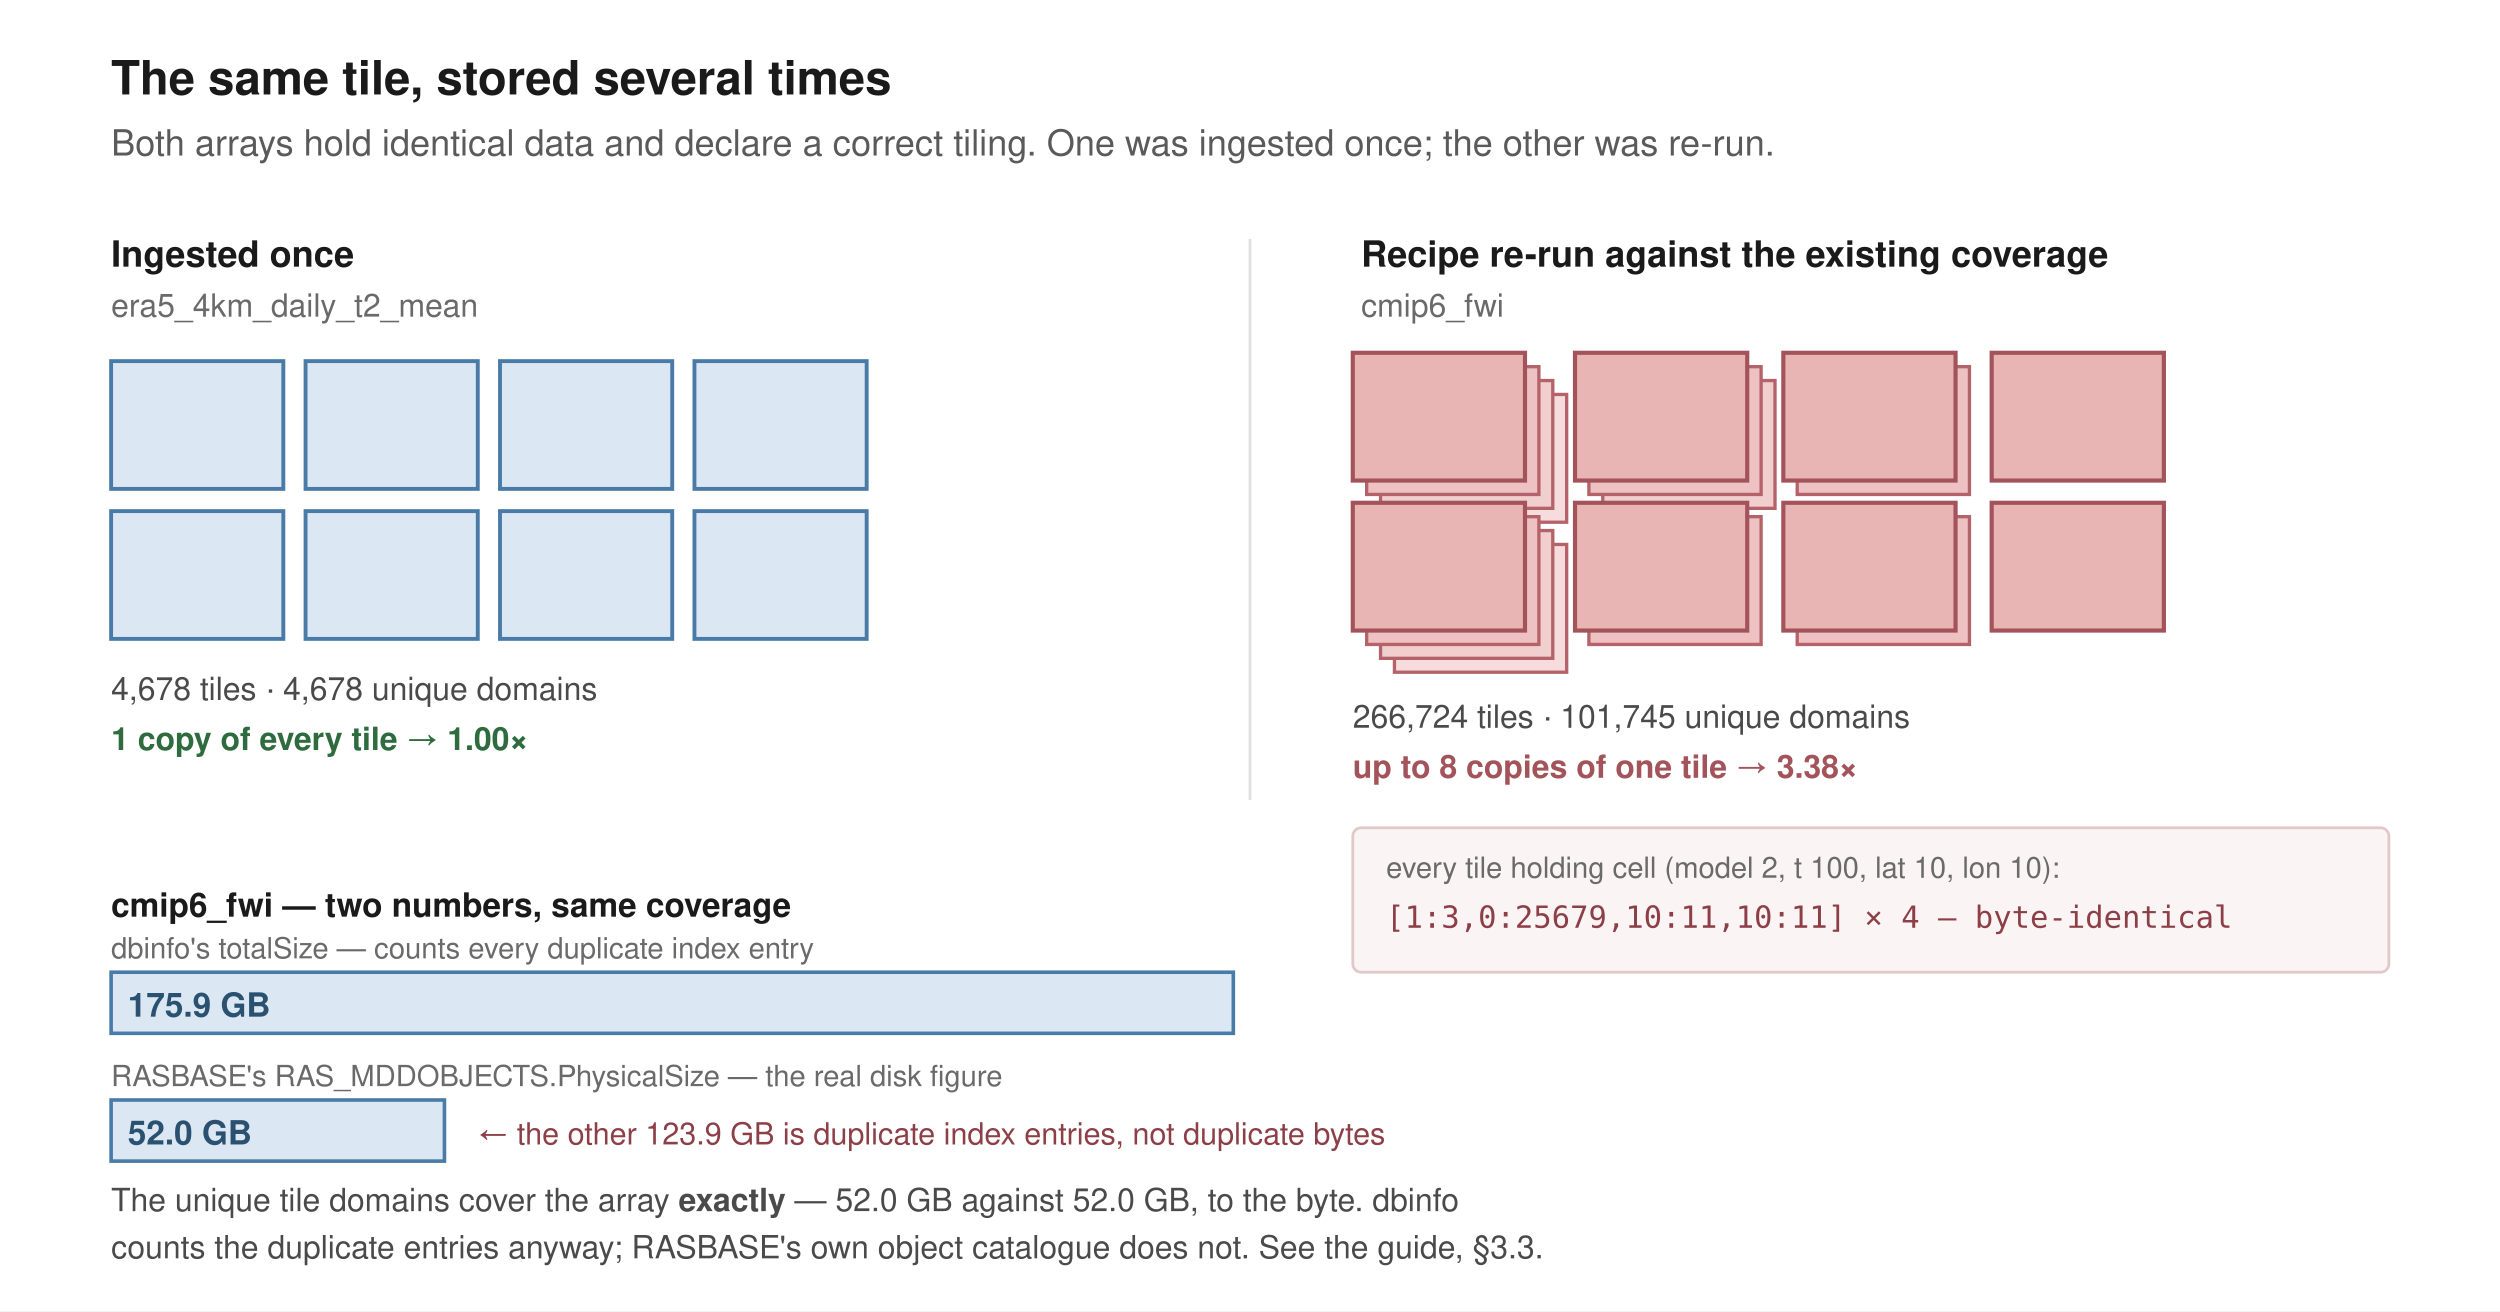
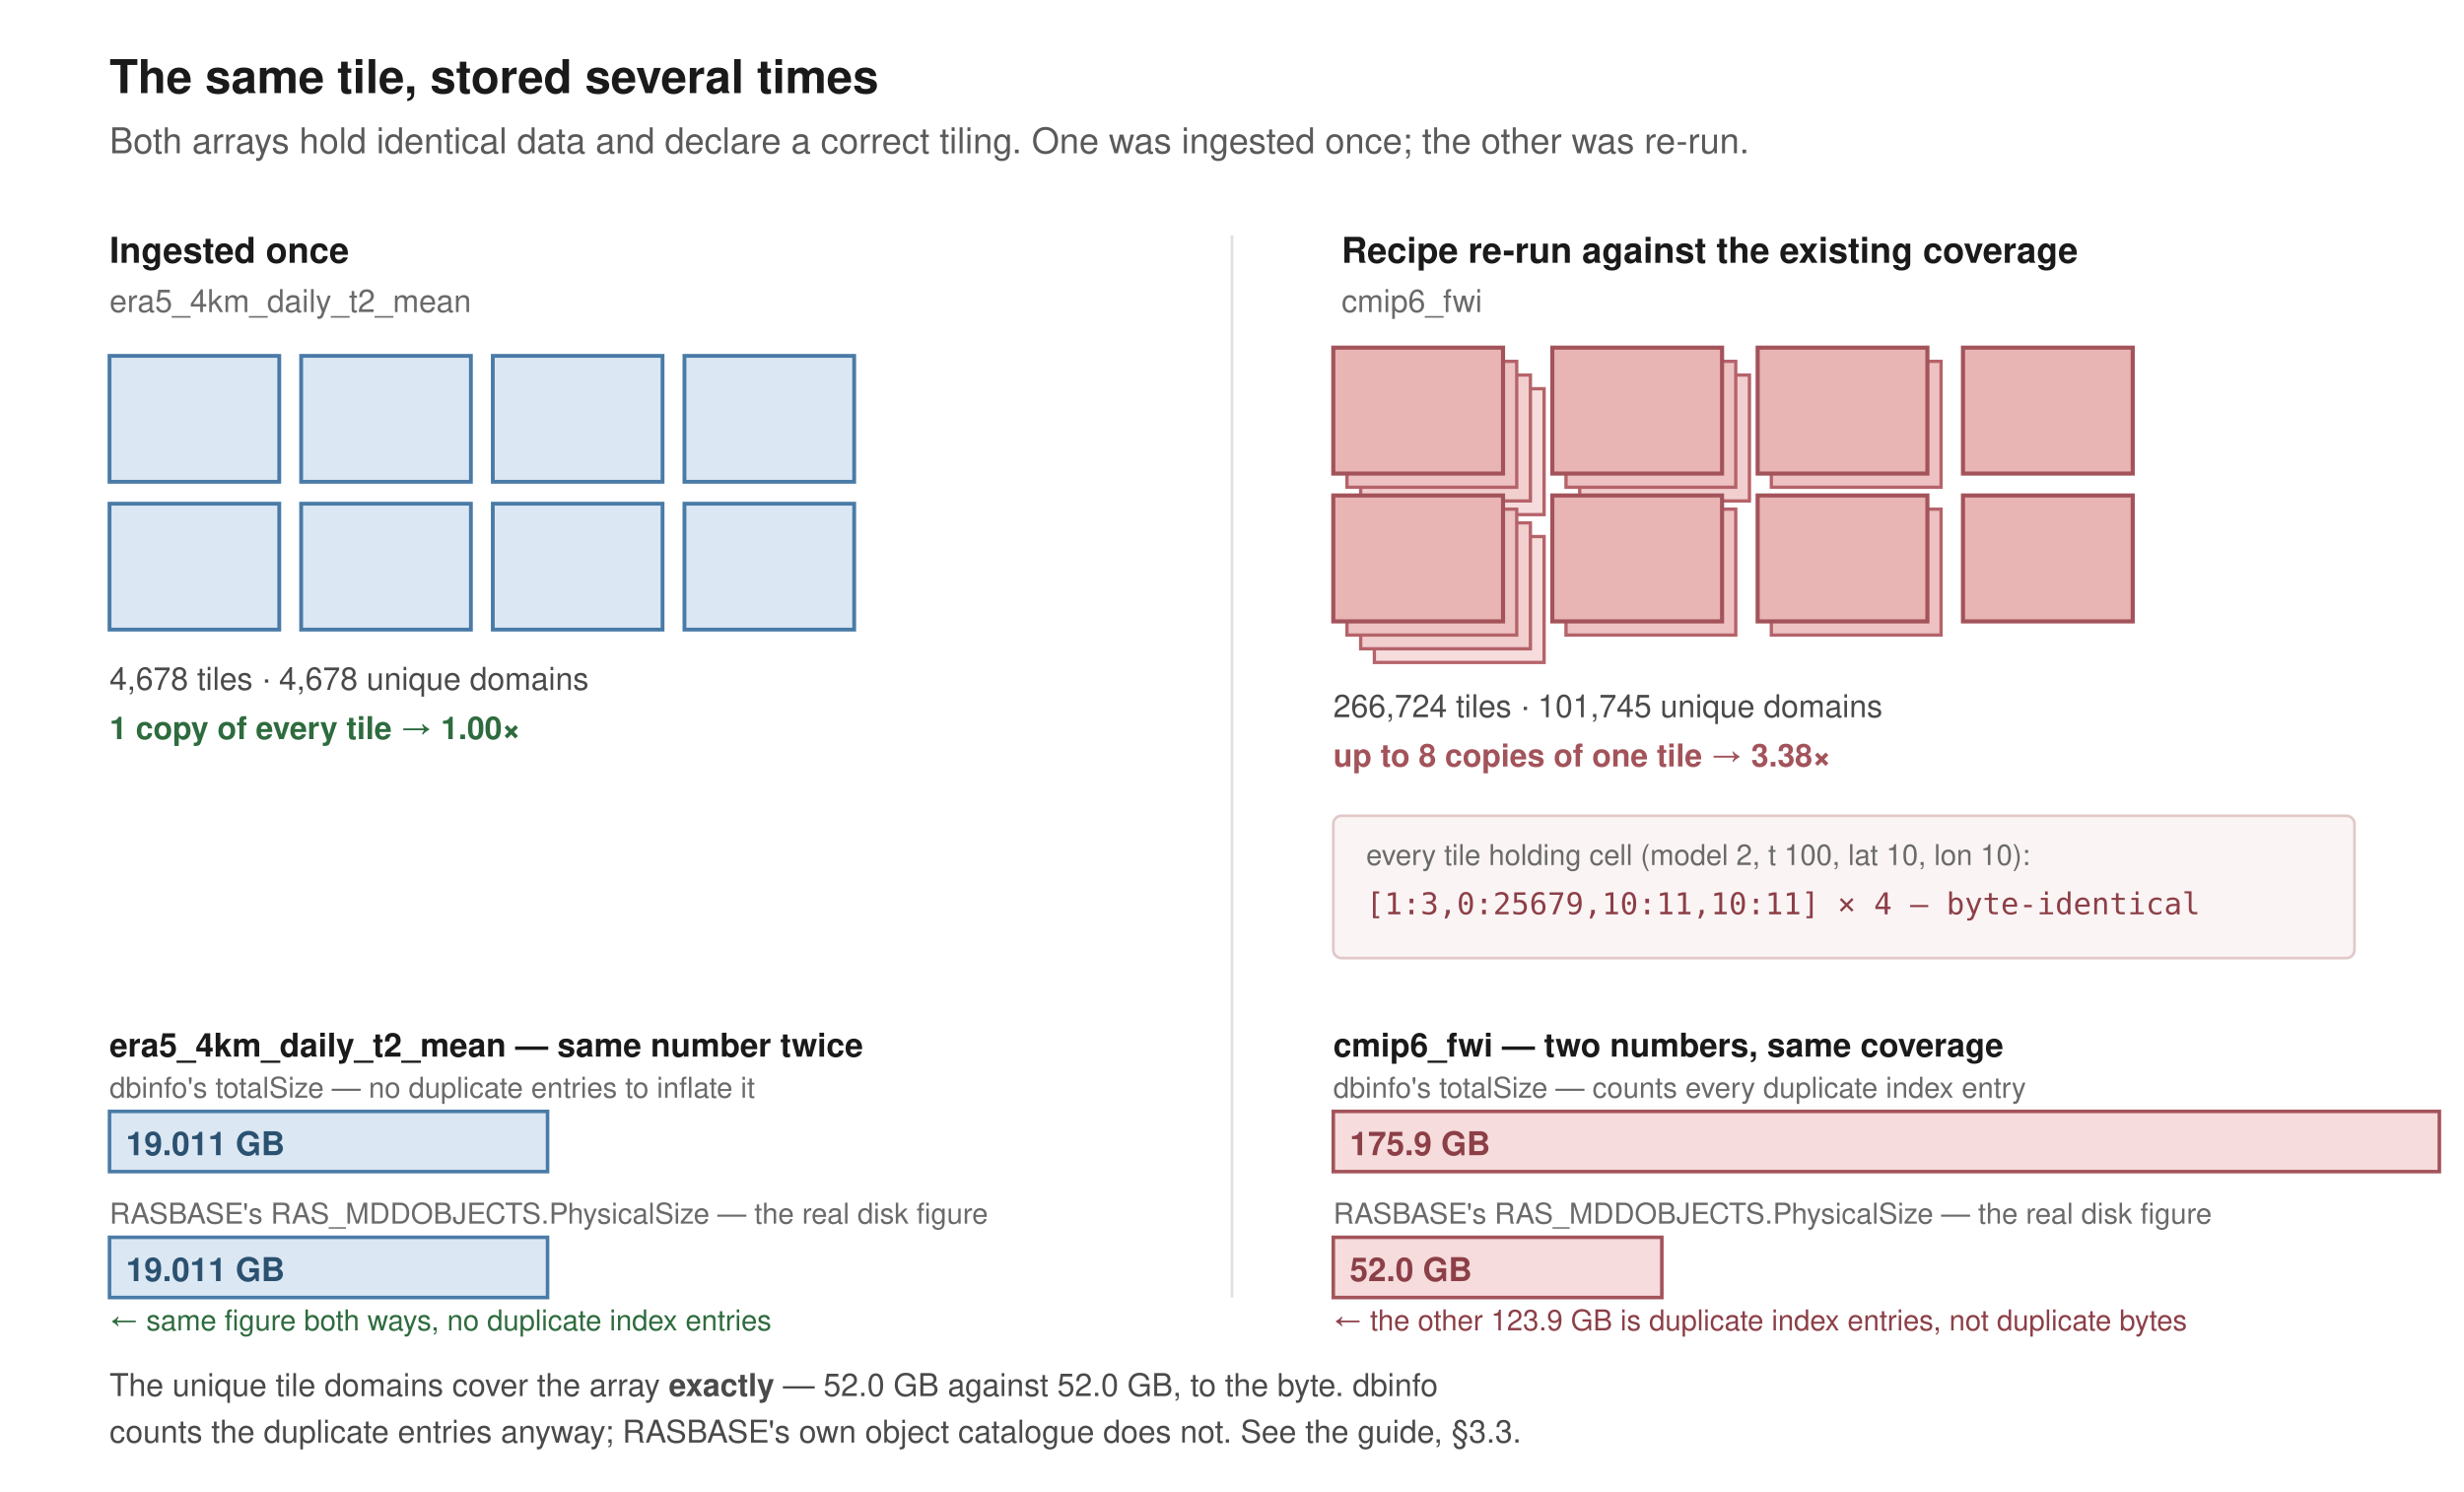
- <svg xmlns="http://www.w3.org/2000/svg" viewBox="0 0 900 472" width="900" height="472" font-family="-apple-system, BlinkMacSystemFont, 'Segoe UI', Helvetica, Arial, sans-serif">
-   <rect width="900" height="472" fill="#ffffff" />
+ <svg xmlns="http://www.w3.org/2000/svg" viewBox="0 0 900 545" width="900" height="545" font-family="-apple-system, BlinkMacSystemFont, 'Segoe UI', Helvetica, Arial, sans-serif">
+   <rect width="900" height="545" fill="#ffffff" />
  <text x="40" y="34" font-size="17" font-weight="600" fill="#1a1a1a">The same tile, stored several times</text>
  <text x="40" y="56" font-size="13" fill="#5a5a5a">Both arrays hold identical data and declare a correct tiling. One was ingested once; the other was re-run.</text>
  <text x="40" y="96" font-size="13" font-weight="600" fill="#1a1a1a">Ingested once</text>
  <text x="40" y="114" font-size="11.5" fill="#6a6a6a">era5_4km_daily_t2_mean</text>
  <g>
    <rect x="40" y="130" width="62" height="46" fill="#dbe7f3" stroke="#4a7ba7" stroke-width="1.4" />
    <rect x="110" y="130" width="62" height="46" fill="#dbe7f3" stroke="#4a7ba7" stroke-width="1.4" />
    <rect x="180" y="130" width="62" height="46" fill="#dbe7f3" stroke="#4a7ba7" stroke-width="1.4" />
    <rect x="250" y="130" width="62" height="46" fill="#dbe7f3" stroke="#4a7ba7" stroke-width="1.4" />
    <rect x="40" y="184" width="62" height="46" fill="#dbe7f3" stroke="#4a7ba7" stroke-width="1.4" />
    <rect x="110" y="184" width="62" height="46" fill="#dbe7f3" stroke="#4a7ba7" stroke-width="1.4" />
    <rect x="180" y="184" width="62" height="46" fill="#dbe7f3" stroke="#4a7ba7" stroke-width="1.4" />
    <rect x="250" y="184" width="62" height="46" fill="#dbe7f3" stroke="#4a7ba7" stroke-width="1.4" />
  </g>
  <text x="40" y="252" font-size="11.5" fill="#4a4a4a">4,678 tiles · 4,678 unique domains</text>
  <text x="40" y="270" font-size="11.5" font-weight="600" fill="#2e6b3e">1 copy of every tile → 1.00×</text>
-   <line x1="450" y1="86" x2="450" y2="288" stroke="#e0e0e0" stroke-width="1" />
+   <line x1="450" y1="86" x2="450" y2="474" stroke="#e0e0e0" stroke-width="1" />
  <text x="490" y="96" font-size="13" font-weight="600" fill="#1a1a1a">Recipe re-run against the existing coverage</text>
  <text x="490" y="114" font-size="11.5" fill="#6a6a6a">cmip6_fwi</text>
  <g>
    <g>
      <rect x="502" y="142" width="62" height="46" fill="#f6dcdc" stroke="#b5636a" stroke-width="1.2" />
      <rect x="497" y="137" width="62" height="46" fill="#f2cfcf" stroke="#b5636a" stroke-width="1.2" />
      <rect x="492" y="132" width="62" height="46" fill="#eec2c2" stroke="#b5636a" stroke-width="1.2" />
      <rect x="487" y="127" width="62" height="46" fill="#e9b4b4" stroke="#a3535a" stroke-width="1.5" />
    </g>
    <g>
      <rect x="577" y="137" width="62" height="46" fill="#f2cfcf" stroke="#b5636a" stroke-width="1.2" />
      <rect x="572" y="132" width="62" height="46" fill="#eec2c2" stroke="#b5636a" stroke-width="1.2" />
      <rect x="567" y="127" width="62" height="46" fill="#e9b4b4" stroke="#a3535a" stroke-width="1.5" />
    </g>
    <g>
      <rect x="647" y="132" width="62" height="46" fill="#eec2c2" stroke="#b5636a" stroke-width="1.2" />
      <rect x="642" y="127" width="62" height="46" fill="#e9b4b4" stroke="#a3535a" stroke-width="1.5" />
    </g>
    <g>
      <rect x="717" y="127" width="62" height="46" fill="#e9b4b4" stroke="#a3535a" stroke-width="1.5" />
    </g>
    <g>
      <rect x="502" y="196" width="62" height="46" fill="#f6dcdc" stroke="#b5636a" stroke-width="1.2" />
      <rect x="497" y="191" width="62" height="46" fill="#f2cfcf" stroke="#b5636a" stroke-width="1.2" />
      <rect x="492" y="186" width="62" height="46" fill="#eec2c2" stroke="#b5636a" stroke-width="1.2" />
      <rect x="487" y="181" width="62" height="46" fill="#e9b4b4" stroke="#a3535a" stroke-width="1.5" />
    </g>
    <g>
      <rect x="572" y="186" width="62" height="46" fill="#eec2c2" stroke="#b5636a" stroke-width="1.2" />
      <rect x="567" y="181" width="62" height="46" fill="#e9b4b4" stroke="#a3535a" stroke-width="1.5" />
    </g>
    <g>
      <rect x="647" y="186" width="62" height="46" fill="#eec2c2" stroke="#b5636a" stroke-width="1.2" />
      <rect x="642" y="181" width="62" height="46" fill="#e9b4b4" stroke="#a3535a" stroke-width="1.5" />
    </g>
    <g>
      <rect x="717" y="181" width="62" height="46" fill="#e9b4b4" stroke="#a3535a" stroke-width="1.5" />
    </g>
  </g>
  <text x="487" y="262" font-size="11.5" fill="#4a4a4a">266,724 tiles · 101,745 unique domains</text>
  <text x="487" y="280" font-size="11.5" font-weight="600" fill="#a3535a">up to 8 copies of one tile → 3.38×</text>
  <rect x="487" y="298" width="373" height="52" fill="#fbf4f4" stroke="#e2c9c9" stroke-width="1" rx="3" />
  <text x="499" y="316" font-size="10.5" fill="#6a6a6a">every tile holding cell (model 2, t 100, lat 10, lon 10):</text>
  <text x="499" y="334" font-size="11" font-family="ui-monospace, SFMono-Regular, Menlo, Consolas, monospace" fill="#8c3f47">[1:3,0:25679,10:11,10:11] × 4 — byte-identical</text>
-   <text x="40" y="330" font-size="12" font-weight="600" fill="#1a1a1a">cmip6_fwi — two numbers, same coverage</text>
-   <text x="40" y="345" font-size="10.5" fill="#6a6a6a">dbinfo's totalSize — counts every duplicate index entry</text>
-   <rect x="40" y="350" width="404" height="22" fill="#dbe7f3" stroke="#4a7ba7" stroke-width="1.3" />
-   <text x="46" y="366" font-size="12" font-weight="600" fill="#2b5170">175.9 GB</text>
-   <text x="40" y="391" font-size="10.5" fill="#6a6a6a">RASBASE's RAS_MDDOBJECTS.PhysicalSize — the real disk figure</text>
-   <rect x="40" y="396" width="120" height="22" fill="#dbe7f3" stroke="#4a7ba7" stroke-width="1.3" />
-   <text x="46" y="412" font-size="12" font-weight="600" fill="#2b5170">52.0 GB</text>
-   <text x="172" y="412" font-size="11" fill="#8c3f47">← the other 123.9 GB is duplicate index entries, not duplicate bytes</text>
-   <text x="40" y="436" font-size="11.5" fill="#4a4a4a">The unique tile domains cover the array <tspan font-weight="600">exactly</tspan> — 52.0 GB against 52.0 GB, to the byte. dbinfo</text>
-   <text x="40" y="453" font-size="11.5" fill="#4a4a4a">counts the duplicate entries anyway; RASBASE's own object catalogue does not. See the guide, §3.3.</text>
+   <text x="40" y="386" font-size="12" font-weight="600" fill="#1a1a1a">era5_4km_daily_t2_mean — same number twice</text>
+   <text x="40" y="401" font-size="10.5" fill="#6a6a6a">dbinfo's totalSize — no duplicate entries to inflate it</text>
+   <rect x="40" y="406" width="160" height="22" fill="#dbe7f3" stroke="#4a7ba7" stroke-width="1.3" />
+   <text x="46" y="422" font-size="12" font-weight="600" fill="#2b5170">19.011 GB</text>
+   <text x="40" y="447" font-size="10.5" fill="#6a6a6a">RASBASE's RAS_MDDOBJECTS.PhysicalSize — the real disk figure</text>
+   <rect x="40" y="452" width="160" height="22" fill="#dbe7f3" stroke="#4a7ba7" stroke-width="1.3" />
+   <text x="46" y="468" font-size="12" font-weight="600" fill="#2b5170">19.011 GB</text>
+   <text x="40" y="486" font-size="10.5" fill="#2e6b3e">← same figure both ways, no duplicate index entries</text>
+   <text x="487" y="386" font-size="12" font-weight="600" fill="#1a1a1a">cmip6_fwi — two numbers, same coverage</text>
+   <text x="487" y="401" font-size="10.5" fill="#6a6a6a">dbinfo's totalSize — counts every duplicate index entry</text>
+   <rect x="487" y="406" width="404" height="22" fill="#f6dcdc" stroke="#a3535a" stroke-width="1.3" />
+   <text x="493" y="422" font-size="12" font-weight="600" fill="#8c3f47">175.9 GB</text>
+   <text x="487" y="447" font-size="10.5" fill="#6a6a6a">RASBASE's RAS_MDDOBJECTS.PhysicalSize — the real disk figure</text>
+   <rect x="487" y="452" width="120" height="22" fill="#f6dcdc" stroke="#a3535a" stroke-width="1.3" />
+   <text x="493" y="468" font-size="12" font-weight="600" fill="#8c3f47">52.0 GB</text>
+   <text x="487" y="486" font-size="10.5" fill="#8c3f47">← the other 123.9 GB is duplicate index entries, not duplicate bytes</text>
+   <text x="40" y="510" font-size="11.5" fill="#4a4a4a">The unique tile domains cover the array <tspan font-weight="600">exactly</tspan> — 52.0 GB against 52.0 GB, to the byte. dbinfo</text>
+   <text x="40" y="527" font-size="11.5" fill="#4a4a4a">counts the duplicate entries anyway; RASBASE's own object catalogue does not. See the guide, §3.3.</text>
</svg>
